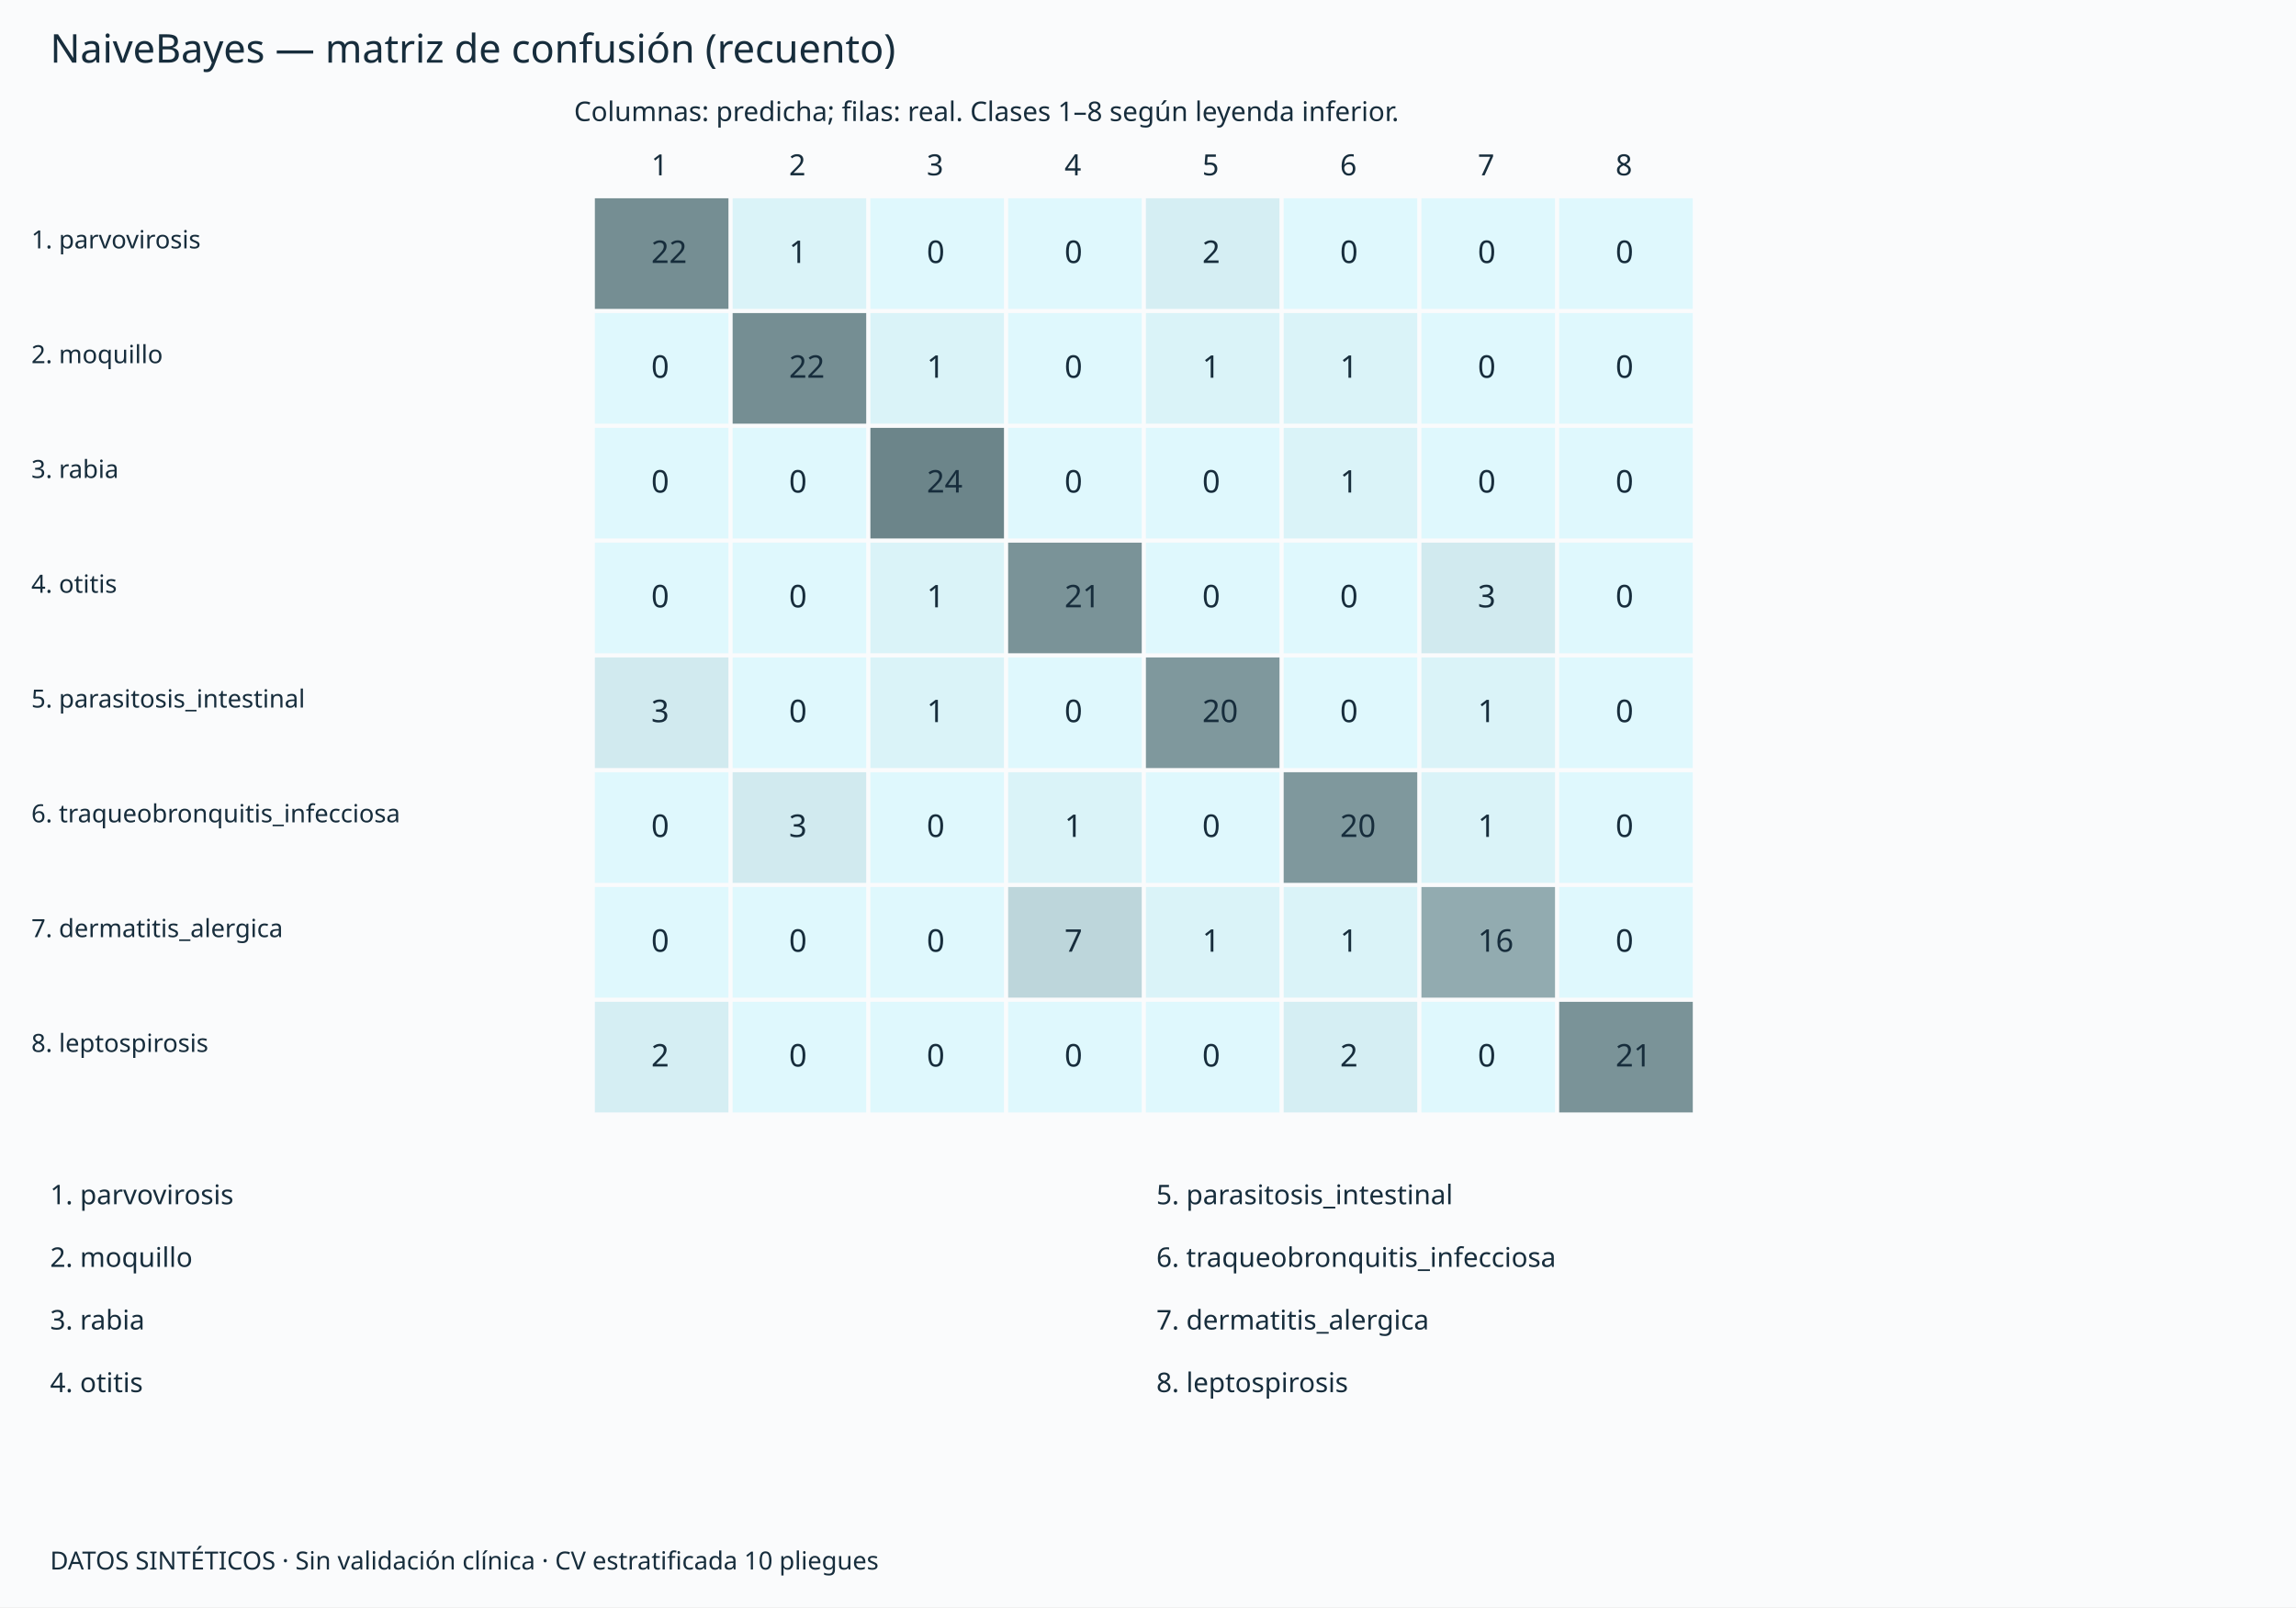
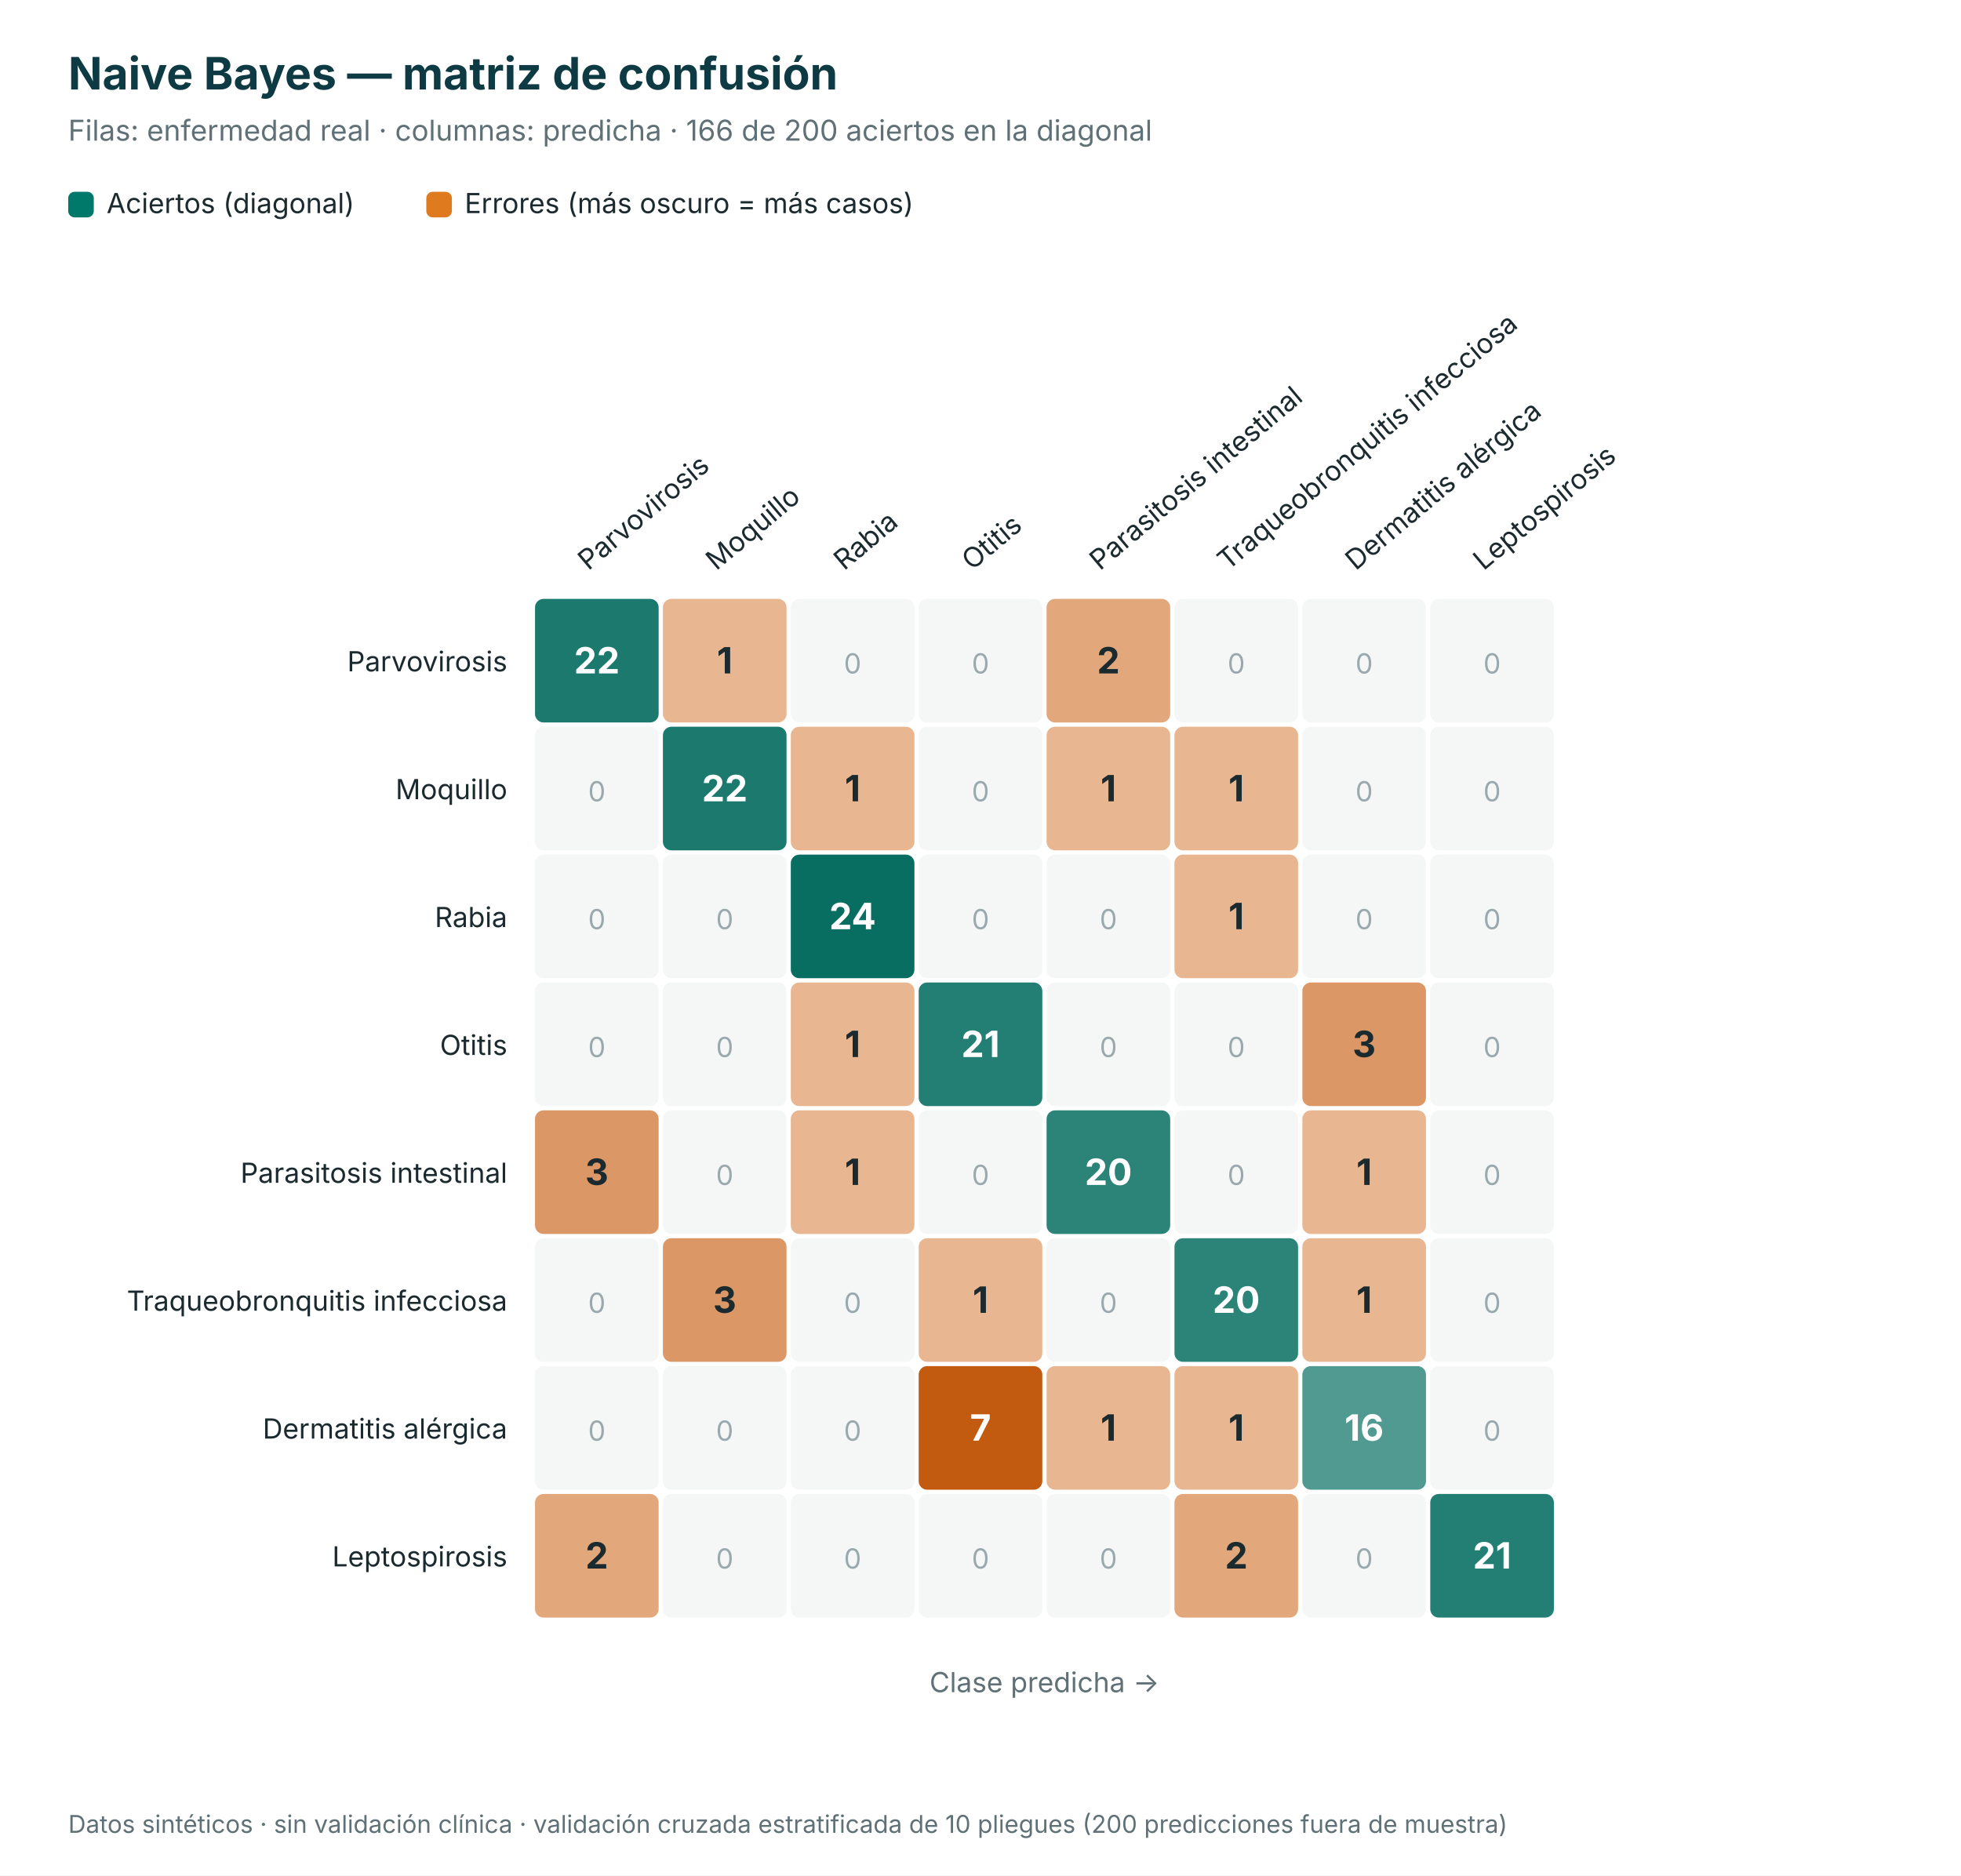
- <svg xmlns="http://www.w3.org/2000/svg" width="1100" height="770" viewBox="0 0 1100 770" role="img">
-   <rect width="100%" height="100%" fill="#fafbfc" />
-   <g font-family="sans-serif" fill="#172d3c">
-     <text x="24.00" y="30.00" font-size="19">NaiveBayes — matriz de confusión (recuento)</text>
-     <text x="24.00" y="752.00" font-size="12">DATOS SINTÉTICOS · Sin validación clínica · CV estratificada 10 pliegues</text>
-     <text x="275.00" y="58.00" font-size="13">Columnas: predicha; filas: real. Clases 1–8 según leyenda inferior.</text>
-     <text x="312.00" y="84.00" font-size="14">1</text>
-     <text x="15.00" y="119.00" font-size="12">1. parvovirosis</text>
-     <rect x="285.00" y="95.00" width="64.00" height="53.00" fill="rgb(117,142,147)" />
-     <text x="312.00" y="126.00" font-size="15">22</text>
-     <rect x="351.00" y="95.00" width="64.00" height="53.00" fill="rgb(218,243,248)" />
-     <text x="378.00" y="126.00" font-size="15">1</text>
-     <rect x="417.00" y="95.00" width="64.00" height="53.00" fill="rgb(223,248,253)" />
-     <text x="444.00" y="126.00" font-size="15">0</text>
-     <rect x="483.00" y="95.00" width="64.00" height="53.00" fill="rgb(223,248,253)" />
-     <text x="510.00" y="126.00" font-size="15">0</text>
-     <rect x="549.00" y="95.00" width="64.00" height="53.00" fill="rgb(213,238,243)" />
-     <text x="576.00" y="126.00" font-size="15">2</text>
-     <rect x="615.00" y="95.00" width="64.00" height="53.00" fill="rgb(223,248,253)" />
-     <text x="642.00" y="126.00" font-size="15">0</text>
-     <rect x="681.00" y="95.00" width="64.00" height="53.00" fill="rgb(223,248,253)" />
-     <text x="708.00" y="126.00" font-size="15">0</text>
-     <rect x="747.00" y="95.00" width="64.00" height="53.00" fill="rgb(223,248,253)" />
-     <text x="774.00" y="126.00" font-size="15">0</text>
-     <text x="378.00" y="84.00" font-size="14">2</text>
-     <text x="15.00" y="174.00" font-size="12">2. moquillo</text>
-     <rect x="285.00" y="150.00" width="64.00" height="53.00" fill="rgb(223,248,253)" />
-     <text x="312.00" y="181.00" font-size="15">0</text>
-     <rect x="351.00" y="150.00" width="64.00" height="53.00" fill="rgb(117,142,147)" />
-     <text x="378.00" y="181.00" font-size="15">22</text>
-     <rect x="417.00" y="150.00" width="64.00" height="53.00" fill="rgb(218,243,248)" />
-     <text x="444.00" y="181.00" font-size="15">1</text>
-     <rect x="483.00" y="150.00" width="64.00" height="53.00" fill="rgb(223,248,253)" />
-     <text x="510.00" y="181.00" font-size="15">0</text>
-     <rect x="549.00" y="150.00" width="64.00" height="53.00" fill="rgb(218,243,248)" />
-     <text x="576.00" y="181.00" font-size="15">1</text>
-     <rect x="615.00" y="150.00" width="64.00" height="53.00" fill="rgb(218,243,248)" />
-     <text x="642.00" y="181.00" font-size="15">1</text>
-     <rect x="681.00" y="150.00" width="64.00" height="53.00" fill="rgb(223,248,253)" />
-     <text x="708.00" y="181.00" font-size="15">0</text>
-     <rect x="747.00" y="150.00" width="64.00" height="53.00" fill="rgb(223,248,253)" />
-     <text x="774.00" y="181.00" font-size="15">0</text>
-     <text x="444.00" y="84.00" font-size="14">3</text>
-     <text x="15.00" y="229.00" font-size="12">3. rabia</text>
-     <rect x="285.00" y="205.00" width="64.00" height="53.00" fill="rgb(223,248,253)" />
-     <text x="312.00" y="236.00" font-size="15">0</text>
-     <rect x="351.00" y="205.00" width="64.00" height="53.00" fill="rgb(223,248,253)" />
-     <text x="378.00" y="236.00" font-size="15">0</text>
-     <rect x="417.00" y="205.00" width="64.00" height="53.00" fill="rgb(108,133,138)" />
-     <text x="444.00" y="236.00" font-size="15">24</text>
-     <rect x="483.00" y="205.00" width="64.00" height="53.00" fill="rgb(223,248,253)" />
-     <text x="510.00" y="236.00" font-size="15">0</text>
-     <rect x="549.00" y="205.00" width="64.00" height="53.00" fill="rgb(223,248,253)" />
-     <text x="576.00" y="236.00" font-size="15">0</text>
-     <rect x="615.00" y="205.00" width="64.00" height="53.00" fill="rgb(218,243,248)" />
-     <text x="642.00" y="236.00" font-size="15">1</text>
-     <rect x="681.00" y="205.00" width="64.00" height="53.00" fill="rgb(223,248,253)" />
-     <text x="708.00" y="236.00" font-size="15">0</text>
-     <rect x="747.00" y="205.00" width="64.00" height="53.00" fill="rgb(223,248,253)" />
-     <text x="774.00" y="236.00" font-size="15">0</text>
-     <text x="510.00" y="84.00" font-size="14">4</text>
-     <text x="15.00" y="284.00" font-size="12">4. otitis</text>
-     <rect x="285.00" y="260.00" width="64.00" height="53.00" fill="rgb(223,248,253)" />
-     <text x="312.00" y="291.00" font-size="15">0</text>
-     <rect x="351.00" y="260.00" width="64.00" height="53.00" fill="rgb(223,248,253)" />
-     <text x="378.00" y="291.00" font-size="15">0</text>
-     <rect x="417.00" y="260.00" width="64.00" height="53.00" fill="rgb(218,243,248)" />
-     <text x="444.00" y="291.00" font-size="15">1</text>
-     <rect x="483.00" y="260.00" width="64.00" height="53.00" fill="rgb(122,147,152)" />
-     <text x="510.00" y="291.00" font-size="15">21</text>
-     <rect x="549.00" y="260.00" width="64.00" height="53.00" fill="rgb(223,248,253)" />
-     <text x="576.00" y="291.00" font-size="15">0</text>
-     <rect x="615.00" y="260.00" width="64.00" height="53.00" fill="rgb(223,248,253)" />
-     <text x="642.00" y="291.00" font-size="15">0</text>
-     <rect x="681.00" y="260.00" width="64.00" height="53.00" fill="rgb(209,234,239)" />
-     <text x="708.00" y="291.00" font-size="15">3</text>
-     <rect x="747.00" y="260.00" width="64.00" height="53.00" fill="rgb(223,248,253)" />
-     <text x="774.00" y="291.00" font-size="15">0</text>
-     <text x="576.00" y="84.00" font-size="14">5</text>
-     <text x="15.00" y="339.00" font-size="12">5. parasitosis_intestinal</text>
-     <rect x="285.00" y="315.00" width="64.00" height="53.00" fill="rgb(209,234,239)" />
-     <text x="312.00" y="346.00" font-size="15">3</text>
-     <rect x="351.00" y="315.00" width="64.00" height="53.00" fill="rgb(223,248,253)" />
-     <text x="378.00" y="346.00" font-size="15">0</text>
-     <rect x="417.00" y="315.00" width="64.00" height="53.00" fill="rgb(218,243,248)" />
-     <text x="444.00" y="346.00" font-size="15">1</text>
-     <rect x="483.00" y="315.00" width="64.00" height="53.00" fill="rgb(223,248,253)" />
-     <text x="510.00" y="346.00" font-size="15">0</text>
-     <rect x="549.00" y="315.00" width="64.00" height="53.00" fill="rgb(127,152,157)" />
-     <text x="576.00" y="346.00" font-size="15">20</text>
-     <rect x="615.00" y="315.00" width="64.00" height="53.00" fill="rgb(223,248,253)" />
-     <text x="642.00" y="346.00" font-size="15">0</text>
-     <rect x="681.00" y="315.00" width="64.00" height="53.00" fill="rgb(218,243,248)" />
-     <text x="708.00" y="346.00" font-size="15">1</text>
-     <rect x="747.00" y="315.00" width="64.00" height="53.00" fill="rgb(223,248,253)" />
-     <text x="774.00" y="346.00" font-size="15">0</text>
-     <text x="642.00" y="84.00" font-size="14">6</text>
-     <text x="15.00" y="394.00" font-size="12">6. traqueobronquitis_infecciosa</text>
-     <rect x="285.00" y="370.00" width="64.00" height="53.00" fill="rgb(223,248,253)" />
-     <text x="312.00" y="401.00" font-size="15">0</text>
-     <rect x="351.00" y="370.00" width="64.00" height="53.00" fill="rgb(209,234,239)" />
-     <text x="378.00" y="401.00" font-size="15">3</text>
-     <rect x="417.00" y="370.00" width="64.00" height="53.00" fill="rgb(223,248,253)" />
-     <text x="444.00" y="401.00" font-size="15">0</text>
-     <rect x="483.00" y="370.00" width="64.00" height="53.00" fill="rgb(218,243,248)" />
-     <text x="510.00" y="401.00" font-size="15">1</text>
-     <rect x="549.00" y="370.00" width="64.00" height="53.00" fill="rgb(223,248,253)" />
-     <text x="576.00" y="401.00" font-size="15">0</text>
-     <rect x="615.00" y="370.00" width="64.00" height="53.00" fill="rgb(127,152,157)" />
-     <text x="642.00" y="401.00" font-size="15">20</text>
-     <rect x="681.00" y="370.00" width="64.00" height="53.00" fill="rgb(218,243,248)" />
-     <text x="708.00" y="401.00" font-size="15">1</text>
-     <rect x="747.00" y="370.00" width="64.00" height="53.00" fill="rgb(223,248,253)" />
-     <text x="774.00" y="401.00" font-size="15">0</text>
-     <text x="708.00" y="84.00" font-size="14">7</text>
-     <text x="15.00" y="449.00" font-size="12">7. dermatitis_alergica</text>
-     <rect x="285.00" y="425.00" width="64.00" height="53.00" fill="rgb(223,248,253)" />
-     <text x="312.00" y="456.00" font-size="15">0</text>
-     <rect x="351.00" y="425.00" width="64.00" height="53.00" fill="rgb(223,248,253)" />
-     <text x="378.00" y="456.00" font-size="15">0</text>
-     <rect x="417.00" y="425.00" width="64.00" height="53.00" fill="rgb(223,248,253)" />
-     <text x="444.00" y="456.00" font-size="15">0</text>
-     <rect x="483.00" y="425.00" width="64.00" height="53.00" fill="rgb(189,214,219)" />
-     <text x="510.00" y="456.00" font-size="15">7</text>
-     <rect x="549.00" y="425.00" width="64.00" height="53.00" fill="rgb(218,243,248)" />
-     <text x="576.00" y="456.00" font-size="15">1</text>
-     <rect x="615.00" y="425.00" width="64.00" height="53.00" fill="rgb(218,243,248)" />
-     <text x="642.00" y="456.00" font-size="15">1</text>
-     <rect x="681.00" y="425.00" width="64.00" height="53.00" fill="rgb(146,171,176)" />
-     <text x="708.00" y="456.00" font-size="15">16</text>
-     <rect x="747.00" y="425.00" width="64.00" height="53.00" fill="rgb(223,248,253)" />
-     <text x="774.00" y="456.00" font-size="15">0</text>
-     <text x="774.00" y="84.00" font-size="14">8</text>
-     <text x="15.00" y="504.00" font-size="12">8. leptospirosis</text>
-     <rect x="285.00" y="480.00" width="64.00" height="53.00" fill="rgb(213,238,243)" />
-     <text x="312.00" y="511.00" font-size="15">2</text>
-     <rect x="351.00" y="480.00" width="64.00" height="53.00" fill="rgb(223,248,253)" />
-     <text x="378.00" y="511.00" font-size="15">0</text>
-     <rect x="417.00" y="480.00" width="64.00" height="53.00" fill="rgb(223,248,253)" />
-     <text x="444.00" y="511.00" font-size="15">0</text>
-     <rect x="483.00" y="480.00" width="64.00" height="53.00" fill="rgb(223,248,253)" />
-     <text x="510.00" y="511.00" font-size="15">0</text>
-     <rect x="549.00" y="480.00" width="64.00" height="53.00" fill="rgb(223,248,253)" />
-     <text x="576.00" y="511.00" font-size="15">0</text>
-     <rect x="615.00" y="480.00" width="64.00" height="53.00" fill="rgb(213,238,243)" />
-     <text x="642.00" y="511.00" font-size="15">2</text>
-     <rect x="681.00" y="480.00" width="64.00" height="53.00" fill="rgb(223,248,253)" />
-     <text x="708.00" y="511.00" font-size="15">0</text>
-     <rect x="747.00" y="480.00" width="64.00" height="53.00" fill="rgb(122,147,152)" />
-     <text x="774.00" y="511.00" font-size="15">21</text>
-     <text x="24.00" y="577.00" font-size="13">1. parvovirosis</text>
-     <text x="24.00" y="607.00" font-size="13">2. moquillo</text>
-     <text x="24.00" y="637.00" font-size="13">3. rabia</text>
-     <text x="24.00" y="667.00" font-size="13">4. otitis</text>
-     <text x="554.00" y="577.00" font-size="13">5. parasitosis_intestinal</text>
-     <text x="554.00" y="607.00" font-size="13">6. traqueobronquitis_infecciosa</text>
-     <text x="554.00" y="637.00" font-size="13">7. dermatitis_alergica</text>
-     <text x="554.00" y="667.00" font-size="13">8. leptospirosis</text>
+ <svg xmlns="http://www.w3.org/2000/svg" width="920" height="880" viewBox="0 0 920 880" role="img" aria-label="Naive Bayes — matriz de confusión">
+   <rect width="100%" height="100%" fill="#FFFFFF" />
+   <g font-family="Inter, 'Segoe UI', Helvetica, Arial, sans-serif" fill="#1B2A2F">
+     <text x="32.00" y="42.00" font-size="21.00" fill="#0E3B43" font-weight="bold" text-anchor="start">Naive Bayes — matriz de confusión</text>
+     <text x="32.00" y="66.00" font-size="13.50" fill="#5F7176" font-weight="normal" text-anchor="start">Filas: enfermedad real · columnas: predicha · 166 de 200 aciertos en la diagonal</text>
+     <text x="32.00" y="860.00" font-size="11.50" fill="#5F7176" font-weight="normal" text-anchor="start">Datos sintéticos · sin validación clínica · validación cruzada estratificada de 10 pliegues (200 predicciones fuera de muestra)</text>
+     <rect x="32.00" y="90.00" width="12" height="12" rx="3" fill="#00796B" />
+     <text x="50.00" y="100.00" font-size="13.00" fill="#1B2A2F" font-weight="normal" text-anchor="start">Aciertos (diagonal)</text>
+     <rect x="200.00" y="90.00" width="12" height="12" rx="3" fill="#E07A1F" />
+     <text x="218.00" y="100.00" font-size="13.00" fill="#1B2A2F" font-weight="normal" text-anchor="start">Errores (más oscuro = más casos)</text>
+     <g transform="translate(276.00,268) rotate(-40)">
+       <text x="0.00" y="0.00" font-size="13.00" fill="#1B2A2F" font-weight="normal" text-anchor="start">Parvovirosis</text>
+     </g>
+     <text x="238.00" y="315.00" font-size="13.00" fill="#1B2A2F" font-weight="normal" text-anchor="end">Parvovirosis</text>
+     <g transform="translate(336.00,268) rotate(-40)">
+       <text x="0.00" y="0.00" font-size="13.00" fill="#1B2A2F" font-weight="normal" text-anchor="start">Moquillo</text>
+     </g>
+     <text x="238.00" y="375.00" font-size="13.00" fill="#1B2A2F" font-weight="normal" text-anchor="end">Moquillo</text>
+     <g transform="translate(396.00,268) rotate(-40)">
+       <text x="0.00" y="0.00" font-size="13.00" fill="#1B2A2F" font-weight="normal" text-anchor="start">Rabia</text>
+     </g>
+     <text x="238.00" y="435.00" font-size="13.00" fill="#1B2A2F" font-weight="normal" text-anchor="end">Rabia</text>
+     <g transform="translate(456.00,268) rotate(-40)">
+       <text x="0.00" y="0.00" font-size="13.00" fill="#1B2A2F" font-weight="normal" text-anchor="start">Otitis</text>
+     </g>
+     <text x="238.00" y="495.00" font-size="13.00" fill="#1B2A2F" font-weight="normal" text-anchor="end">Otitis</text>
+     <g transform="translate(516.00,268) rotate(-40)">
+       <text x="0.00" y="0.00" font-size="13.00" fill="#1B2A2F" font-weight="normal" text-anchor="start">Parasitosis intestinal</text>
+     </g>
+     <text x="238.00" y="555.00" font-size="13.00" fill="#1B2A2F" font-weight="normal" text-anchor="end">Parasitosis intestinal</text>
+     <g transform="translate(576.00,268) rotate(-40)">
+       <text x="0.00" y="0.00" font-size="13.00" fill="#1B2A2F" font-weight="normal" text-anchor="start">Traqueobronquitis infecciosa</text>
+     </g>
+     <text x="238.00" y="615.00" font-size="13.00" fill="#1B2A2F" font-weight="normal" text-anchor="end">Traqueobronquitis infecciosa</text>
+     <g transform="translate(636.00,268) rotate(-40)">
+       <text x="0.00" y="0.00" font-size="13.00" fill="#1B2A2F" font-weight="normal" text-anchor="start">Dermatitis alérgica</text>
+     </g>
+     <text x="238.00" y="675.00" font-size="13.00" fill="#1B2A2F" font-weight="normal" text-anchor="end">Dermatitis alérgica</text>
+     <g transform="translate(696.00,268) rotate(-40)">
+       <text x="0.00" y="0.00" font-size="13.00" fill="#1B2A2F" font-weight="normal" text-anchor="start">Leptospirosis</text>
+     </g>
+     <text x="238.00" y="735.00" font-size="13.00" fill="#1B2A2F" font-weight="normal" text-anchor="end">Leptospirosis</text>
+     <text x="490.00" y="794.00" font-size="13.00" fill="#5F7176" font-weight="normal" text-anchor="middle">Clase predicha →</text>
+     <rect x="251.00" y="281.00" width="58" height="58" rx="4" fill="#1B796E" />
+     <text x="280.00" y="316.00" font-size="17.00" fill="#FFFFFF" font-weight="bold" text-anchor="middle">22</text>
+     <rect x="311.00" y="281.00" width="58" height="58" rx="4" fill="#E8B791" />
+     <text x="340.00" y="316.00" font-size="17.00" fill="#1B2A2F" font-weight="bold" text-anchor="middle">1</text>
+     <rect x="371.00" y="281.00" width="58" height="58" rx="4" fill="#F4F7F6" />
+     <text x="400.00" y="316.00" font-size="13.00" fill="#9AA9AD" font-weight="normal" text-anchor="middle">0</text>
+     <rect x="431.00" y="281.00" width="58" height="58" rx="4" fill="#F4F7F6" />
+     <text x="460.00" y="316.00" font-size="13.00" fill="#9AA9AD" font-weight="normal" text-anchor="middle">0</text>
+     <rect x="491.00" y="281.00" width="58" height="58" rx="4" fill="#E2A87B" />
+     <text x="520.00" y="316.00" font-size="17.00" fill="#1B2A2F" font-weight="bold" text-anchor="middle">2</text>
+     <rect x="551.00" y="281.00" width="58" height="58" rx="4" fill="#F4F7F6" />
+     <text x="580.00" y="316.00" font-size="13.00" fill="#9AA9AD" font-weight="normal" text-anchor="middle">0</text>
+     <rect x="611.00" y="281.00" width="58" height="58" rx="4" fill="#F4F7F6" />
+     <text x="640.00" y="316.00" font-size="13.00" fill="#9AA9AD" font-weight="normal" text-anchor="middle">0</text>
+     <rect x="671.00" y="281.00" width="58" height="58" rx="4" fill="#F4F7F6" />
+     <text x="700.00" y="316.00" font-size="13.00" fill="#9AA9AD" font-weight="normal" text-anchor="middle">0</text>
+     <rect x="251.00" y="341.00" width="58" height="58" rx="4" fill="#F4F7F6" />
+     <text x="280.00" y="376.00" font-size="13.00" fill="#9AA9AD" font-weight="normal" text-anchor="middle">0</text>
+     <rect x="311.00" y="341.00" width="58" height="58" rx="4" fill="#1B796E" />
+     <text x="340.00" y="376.00" font-size="17.00" fill="#FFFFFF" font-weight="bold" text-anchor="middle">22</text>
+     <rect x="371.00" y="341.00" width="58" height="58" rx="4" fill="#E8B791" />
+     <text x="400.00" y="376.00" font-size="17.00" fill="#1B2A2F" font-weight="bold" text-anchor="middle">1</text>
+     <rect x="431.00" y="341.00" width="58" height="58" rx="4" fill="#F4F7F6" />
+     <text x="460.00" y="376.00" font-size="13.00" fill="#9AA9AD" font-weight="normal" text-anchor="middle">0</text>
+     <rect x="491.00" y="341.00" width="58" height="58" rx="4" fill="#E8B791" />
+     <text x="520.00" y="376.00" font-size="17.00" fill="#1B2A2F" font-weight="bold" text-anchor="middle">1</text>
+     <rect x="551.00" y="341.00" width="58" height="58" rx="4" fill="#E8B791" />
+     <text x="580.00" y="376.00" font-size="17.00" fill="#1B2A2F" font-weight="bold" text-anchor="middle">1</text>
+     <rect x="611.00" y="341.00" width="58" height="58" rx="4" fill="#F4F7F6" />
+     <text x="640.00" y="376.00" font-size="13.00" fill="#9AA9AD" font-weight="normal" text-anchor="middle">0</text>
+     <rect x="671.00" y="341.00" width="58" height="58" rx="4" fill="#F4F7F6" />
+     <text x="700.00" y="376.00" font-size="13.00" fill="#9AA9AD" font-weight="normal" text-anchor="middle">0</text>
+     <rect x="251.00" y="401.00" width="58" height="58" rx="4" fill="#F4F7F6" />
+     <text x="280.00" y="436.00" font-size="13.00" fill="#9AA9AD" font-weight="normal" text-anchor="middle">0</text>
+     <rect x="311.00" y="401.00" width="58" height="58" rx="4" fill="#F4F7F6" />
+     <text x="340.00" y="436.00" font-size="13.00" fill="#9AA9AD" font-weight="normal" text-anchor="middle">0</text>
+     <rect x="371.00" y="401.00" width="58" height="58" rx="4" fill="#096E62" />
+     <text x="400.00" y="436.00" font-size="17.00" fill="#FFFFFF" font-weight="bold" text-anchor="middle">24</text>
+     <rect x="431.00" y="401.00" width="58" height="58" rx="4" fill="#F4F7F6" />
+     <text x="460.00" y="436.00" font-size="13.00" fill="#9AA9AD" font-weight="normal" text-anchor="middle">0</text>
+     <rect x="491.00" y="401.00" width="58" height="58" rx="4" fill="#F4F7F6" />
+     <text x="520.00" y="436.00" font-size="13.00" fill="#9AA9AD" font-weight="normal" text-anchor="middle">0</text>
+     <rect x="551.00" y="401.00" width="58" height="58" rx="4" fill="#E8B791" />
+     <text x="580.00" y="436.00" font-size="17.00" fill="#1B2A2F" font-weight="bold" text-anchor="middle">1</text>
+     <rect x="611.00" y="401.00" width="58" height="58" rx="4" fill="#F4F7F6" />
+     <text x="640.00" y="436.00" font-size="13.00" fill="#9AA9AD" font-weight="normal" text-anchor="middle">0</text>
+     <rect x="671.00" y="401.00" width="58" height="58" rx="4" fill="#F4F7F6" />
+     <text x="700.00" y="436.00" font-size="13.00" fill="#9AA9AD" font-weight="normal" text-anchor="middle">0</text>
+     <rect x="251.00" y="461.00" width="58" height="58" rx="4" fill="#F4F7F6" />
+     <text x="280.00" y="496.00" font-size="13.00" fill="#9AA9AD" font-weight="normal" text-anchor="middle">0</text>
+     <rect x="311.00" y="461.00" width="58" height="58" rx="4" fill="#F4F7F6" />
+     <text x="340.00" y="496.00" font-size="13.00" fill="#9AA9AD" font-weight="normal" text-anchor="middle">0</text>
+     <rect x="371.00" y="461.00" width="58" height="58" rx="4" fill="#E8B791" />
+     <text x="400.00" y="496.00" font-size="17.00" fill="#1B2A2F" font-weight="bold" text-anchor="middle">1</text>
+     <rect x="431.00" y="461.00" width="58" height="58" rx="4" fill="#237F73" />
+     <text x="460.00" y="496.00" font-size="17.00" fill="#FFFFFF" font-weight="bold" text-anchor="middle">21</text>
+     <rect x="491.00" y="461.00" width="58" height="58" rx="4" fill="#F4F7F6" />
+     <text x="520.00" y="496.00" font-size="13.00" fill="#9AA9AD" font-weight="normal" text-anchor="middle">0</text>
+     <rect x="551.00" y="461.00" width="58" height="58" rx="4" fill="#F4F7F6" />
+     <text x="580.00" y="496.00" font-size="13.00" fill="#9AA9AD" font-weight="normal" text-anchor="middle">0</text>
+     <rect x="611.00" y="461.00" width="58" height="58" rx="4" fill="#DB9866" />
+     <text x="640.00" y="496.00" font-size="17.00" fill="#1B2A2F" font-weight="bold" text-anchor="middle">3</text>
+     <rect x="671.00" y="461.00" width="58" height="58" rx="4" fill="#F4F7F6" />
+     <text x="700.00" y="496.00" font-size="13.00" fill="#9AA9AD" font-weight="normal" text-anchor="middle">0</text>
+     <rect x="251.00" y="521.00" width="58" height="58" rx="4" fill="#DB9866" />
+     <text x="280.00" y="556.00" font-size="17.00" fill="#1B2A2F" font-weight="bold" text-anchor="middle">3</text>
+     <rect x="311.00" y="521.00" width="58" height="58" rx="4" fill="#F4F7F6" />
+     <text x="340.00" y="556.00" font-size="13.00" fill="#9AA9AD" font-weight="normal" text-anchor="middle">0</text>
+     <rect x="371.00" y="521.00" width="58" height="58" rx="4" fill="#E8B791" />
+     <text x="400.00" y="556.00" font-size="17.00" fill="#1B2A2F" font-weight="bold" text-anchor="middle">1</text>
+     <rect x="431.00" y="521.00" width="58" height="58" rx="4" fill="#F4F7F6" />
+     <text x="460.00" y="556.00" font-size="13.00" fill="#9AA9AD" font-weight="normal" text-anchor="middle">0</text>
+     <rect x="491.00" y="521.00" width="58" height="58" rx="4" fill="#2C8479" />
+     <text x="520.00" y="556.00" font-size="17.00" fill="#FFFFFF" font-weight="bold" text-anchor="middle">20</text>
+     <rect x="551.00" y="521.00" width="58" height="58" rx="4" fill="#F4F7F6" />
+     <text x="580.00" y="556.00" font-size="13.00" fill="#9AA9AD" font-weight="normal" text-anchor="middle">0</text>
+     <rect x="611.00" y="521.00" width="58" height="58" rx="4" fill="#E8B791" />
+     <text x="640.00" y="556.00" font-size="17.00" fill="#1B2A2F" font-weight="bold" text-anchor="middle">1</text>
+     <rect x="671.00" y="521.00" width="58" height="58" rx="4" fill="#F4F7F6" />
+     <text x="700.00" y="556.00" font-size="13.00" fill="#9AA9AD" font-weight="normal" text-anchor="middle">0</text>
+     <rect x="251.00" y="581.00" width="58" height="58" rx="4" fill="#F4F7F6" />
+     <text x="280.00" y="616.00" font-size="13.00" fill="#9AA9AD" font-weight="normal" text-anchor="middle">0</text>
+     <rect x="311.00" y="581.00" width="58" height="58" rx="4" fill="#DB9866" />
+     <text x="340.00" y="616.00" font-size="17.00" fill="#1B2A2F" font-weight="bold" text-anchor="middle">3</text>
+     <rect x="371.00" y="581.00" width="58" height="58" rx="4" fill="#F4F7F6" />
+     <text x="400.00" y="616.00" font-size="13.00" fill="#9AA9AD" font-weight="normal" text-anchor="middle">0</text>
+     <rect x="431.00" y="581.00" width="58" height="58" rx="4" fill="#E8B791" />
+     <text x="460.00" y="616.00" font-size="17.00" fill="#1B2A2F" font-weight="bold" text-anchor="middle">1</text>
+     <rect x="491.00" y="581.00" width="58" height="58" rx="4" fill="#F4F7F6" />
+     <text x="520.00" y="616.00" font-size="13.00" fill="#9AA9AD" font-weight="normal" text-anchor="middle">0</text>
+     <rect x="551.00" y="581.00" width="58" height="58" rx="4" fill="#2C8479" />
+     <text x="580.00" y="616.00" font-size="17.00" fill="#FFFFFF" font-weight="bold" text-anchor="middle">20</text>
+     <rect x="611.00" y="581.00" width="58" height="58" rx="4" fill="#E8B791" />
+     <text x="640.00" y="616.00" font-size="17.00" fill="#1B2A2F" font-weight="bold" text-anchor="middle">1</text>
+     <rect x="671.00" y="581.00" width="58" height="58" rx="4" fill="#F4F7F6" />
+     <text x="700.00" y="616.00" font-size="13.00" fill="#9AA9AD" font-weight="normal" text-anchor="middle">0</text>
+     <rect x="251.00" y="641.00" width="58" height="58" rx="4" fill="#F4F7F6" />
+     <text x="280.00" y="676.00" font-size="13.00" fill="#9AA9AD" font-weight="normal" text-anchor="middle">0</text>
+     <rect x="311.00" y="641.00" width="58" height="58" rx="4" fill="#F4F7F6" />
+     <text x="340.00" y="676.00" font-size="13.00" fill="#9AA9AD" font-weight="normal" text-anchor="middle">0</text>
+     <rect x="371.00" y="641.00" width="58" height="58" rx="4" fill="#F4F7F6" />
+     <text x="400.00" y="676.00" font-size="13.00" fill="#9AA9AD" font-weight="normal" text-anchor="middle">0</text>
+     <rect x="431.00" y="641.00" width="58" height="58" rx="4" fill="#C25A10" />
+     <text x="460.00" y="676.00" font-size="17.00" fill="#FFFFFF" font-weight="bold" text-anchor="middle">7</text>
+     <rect x="491.00" y="641.00" width="58" height="58" rx="4" fill="#E8B791" />
+     <text x="520.00" y="676.00" font-size="17.00" fill="#1B2A2F" font-weight="bold" text-anchor="middle">1</text>
+     <rect x="551.00" y="641.00" width="58" height="58" rx="4" fill="#E8B791" />
+     <text x="580.00" y="676.00" font-size="17.00" fill="#1B2A2F" font-weight="bold" text-anchor="middle">1</text>
+     <rect x="611.00" y="641.00" width="58" height="58" rx="4" fill="#509A91" />
+     <text x="640.00" y="676.00" font-size="17.00" fill="#FFFFFF" font-weight="bold" text-anchor="middle">16</text>
+     <rect x="671.00" y="641.00" width="58" height="58" rx="4" fill="#F4F7F6" />
+     <text x="700.00" y="676.00" font-size="13.00" fill="#9AA9AD" font-weight="normal" text-anchor="middle">0</text>
+     <rect x="251.00" y="701.00" width="58" height="58" rx="4" fill="#E2A87B" />
+     <text x="280.00" y="736.00" font-size="17.00" fill="#1B2A2F" font-weight="bold" text-anchor="middle">2</text>
+     <rect x="311.00" y="701.00" width="58" height="58" rx="4" fill="#F4F7F6" />
+     <text x="340.00" y="736.00" font-size="13.00" fill="#9AA9AD" font-weight="normal" text-anchor="middle">0</text>
+     <rect x="371.00" y="701.00" width="58" height="58" rx="4" fill="#F4F7F6" />
+     <text x="400.00" y="736.00" font-size="13.00" fill="#9AA9AD" font-weight="normal" text-anchor="middle">0</text>
+     <rect x="431.00" y="701.00" width="58" height="58" rx="4" fill="#F4F7F6" />
+     <text x="460.00" y="736.00" font-size="13.00" fill="#9AA9AD" font-weight="normal" text-anchor="middle">0</text>
+     <rect x="491.00" y="701.00" width="58" height="58" rx="4" fill="#F4F7F6" />
+     <text x="520.00" y="736.00" font-size="13.00" fill="#9AA9AD" font-weight="normal" text-anchor="middle">0</text>
+     <rect x="551.00" y="701.00" width="58" height="58" rx="4" fill="#E2A87B" />
+     <text x="580.00" y="736.00" font-size="17.00" fill="#1B2A2F" font-weight="bold" text-anchor="middle">2</text>
+     <rect x="611.00" y="701.00" width="58" height="58" rx="4" fill="#F4F7F6" />
+     <text x="640.00" y="736.00" font-size="13.00" fill="#9AA9AD" font-weight="normal" text-anchor="middle">0</text>
+     <rect x="671.00" y="701.00" width="58" height="58" rx="4" fill="#237F73" />
+     <text x="700.00" y="736.00" font-size="17.00" fill="#FFFFFF" font-weight="bold" text-anchor="middle">21</text>
  </g>
</svg>
